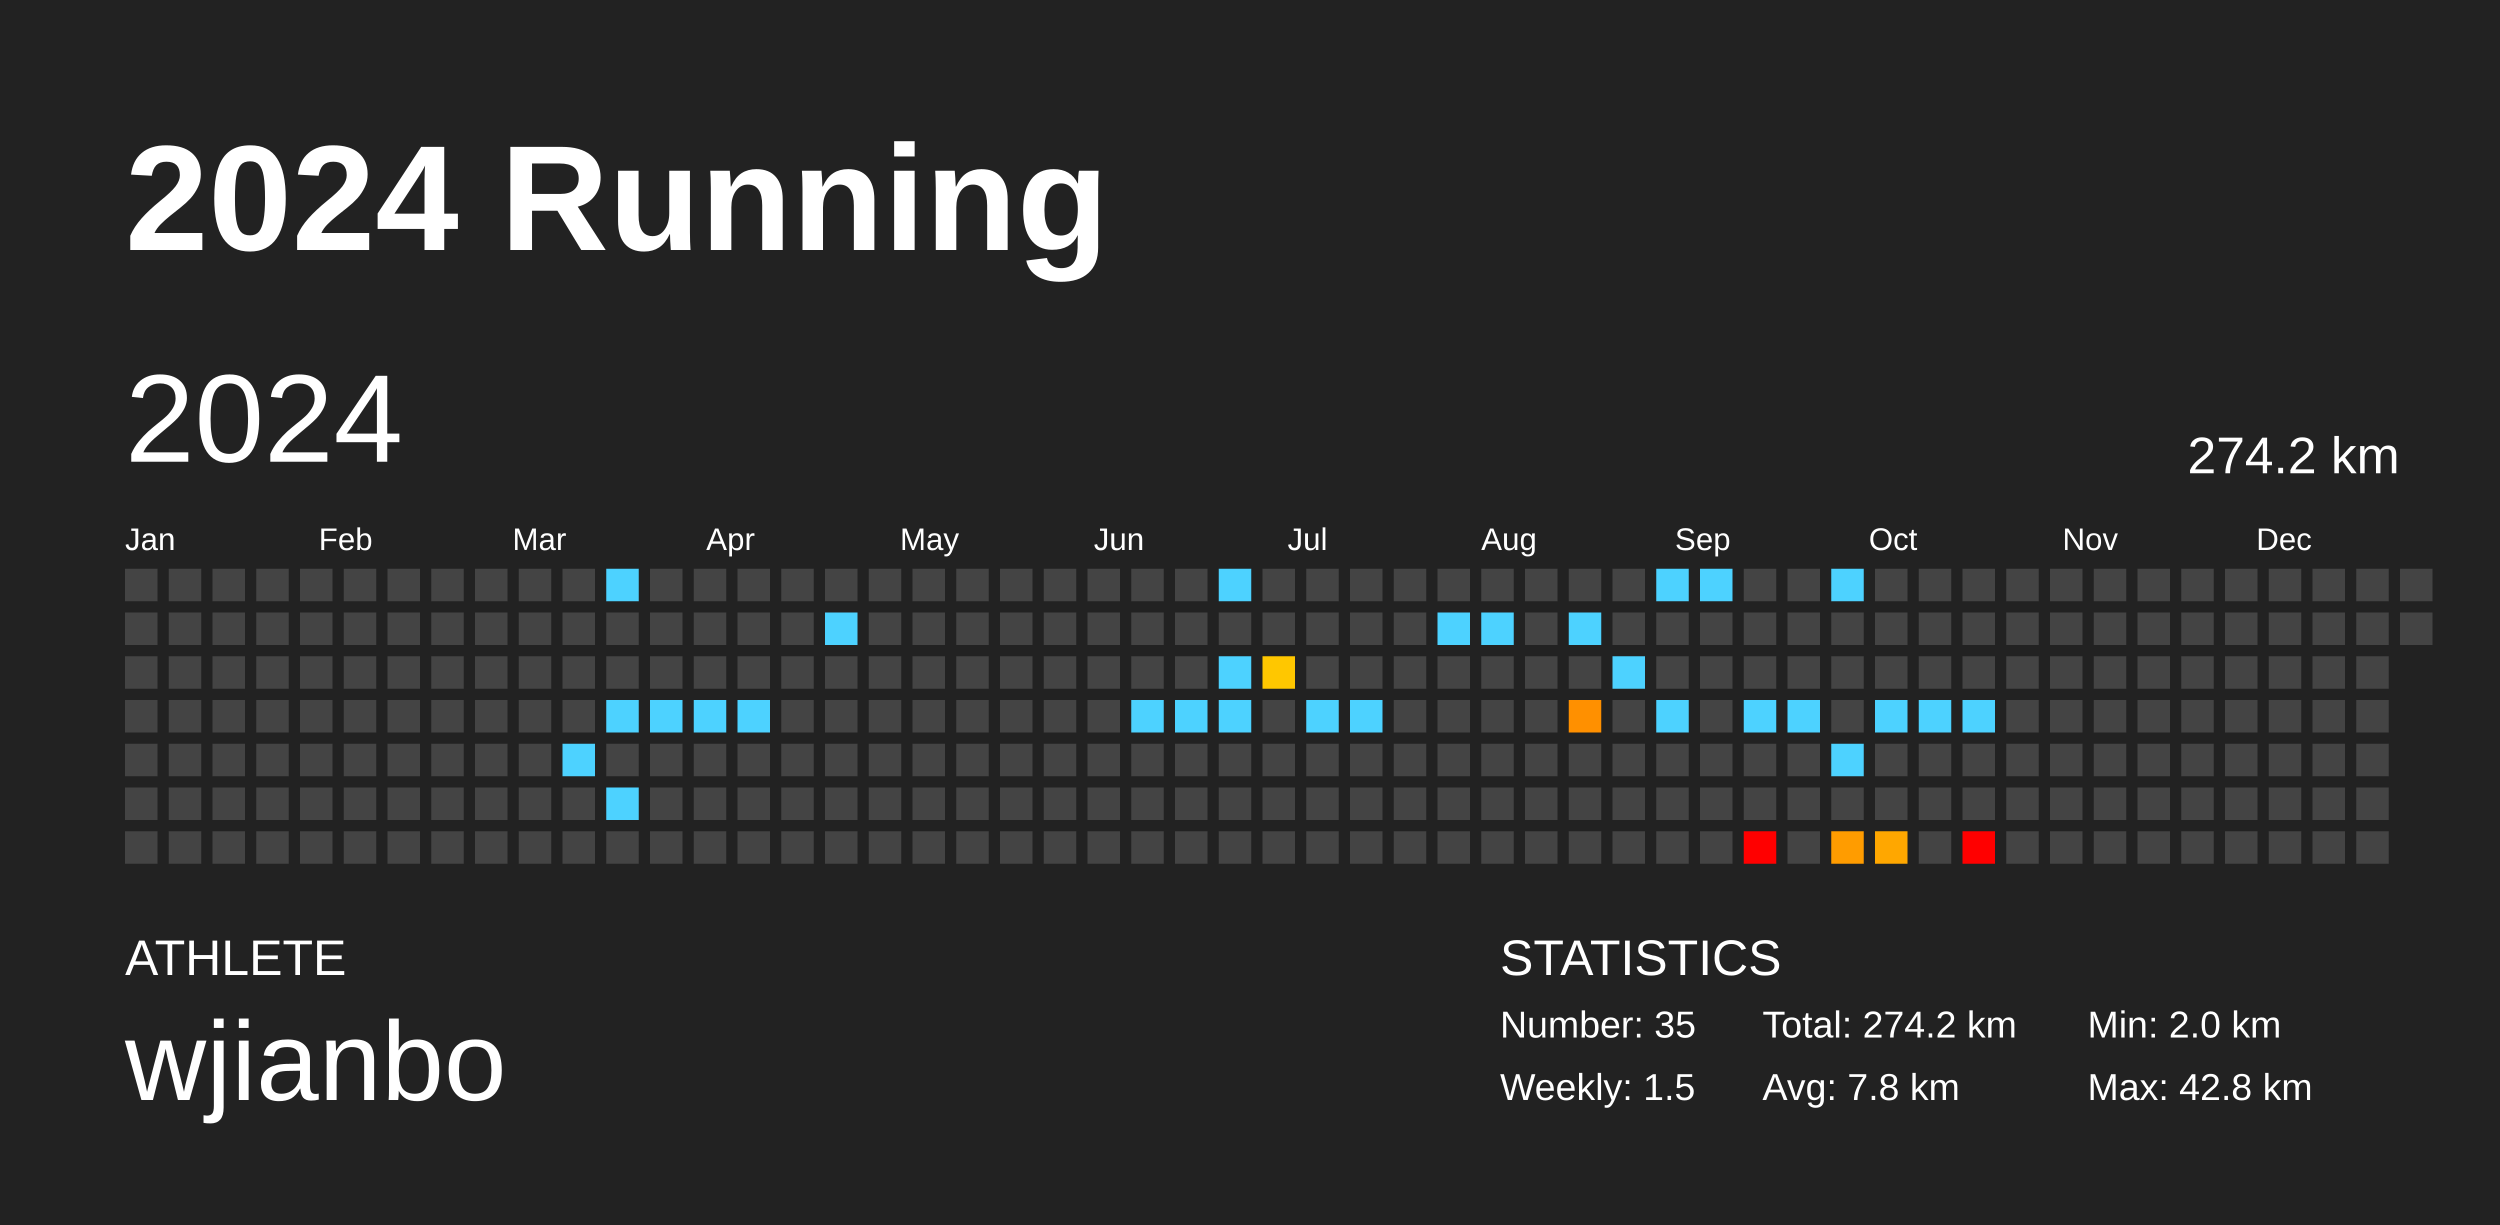
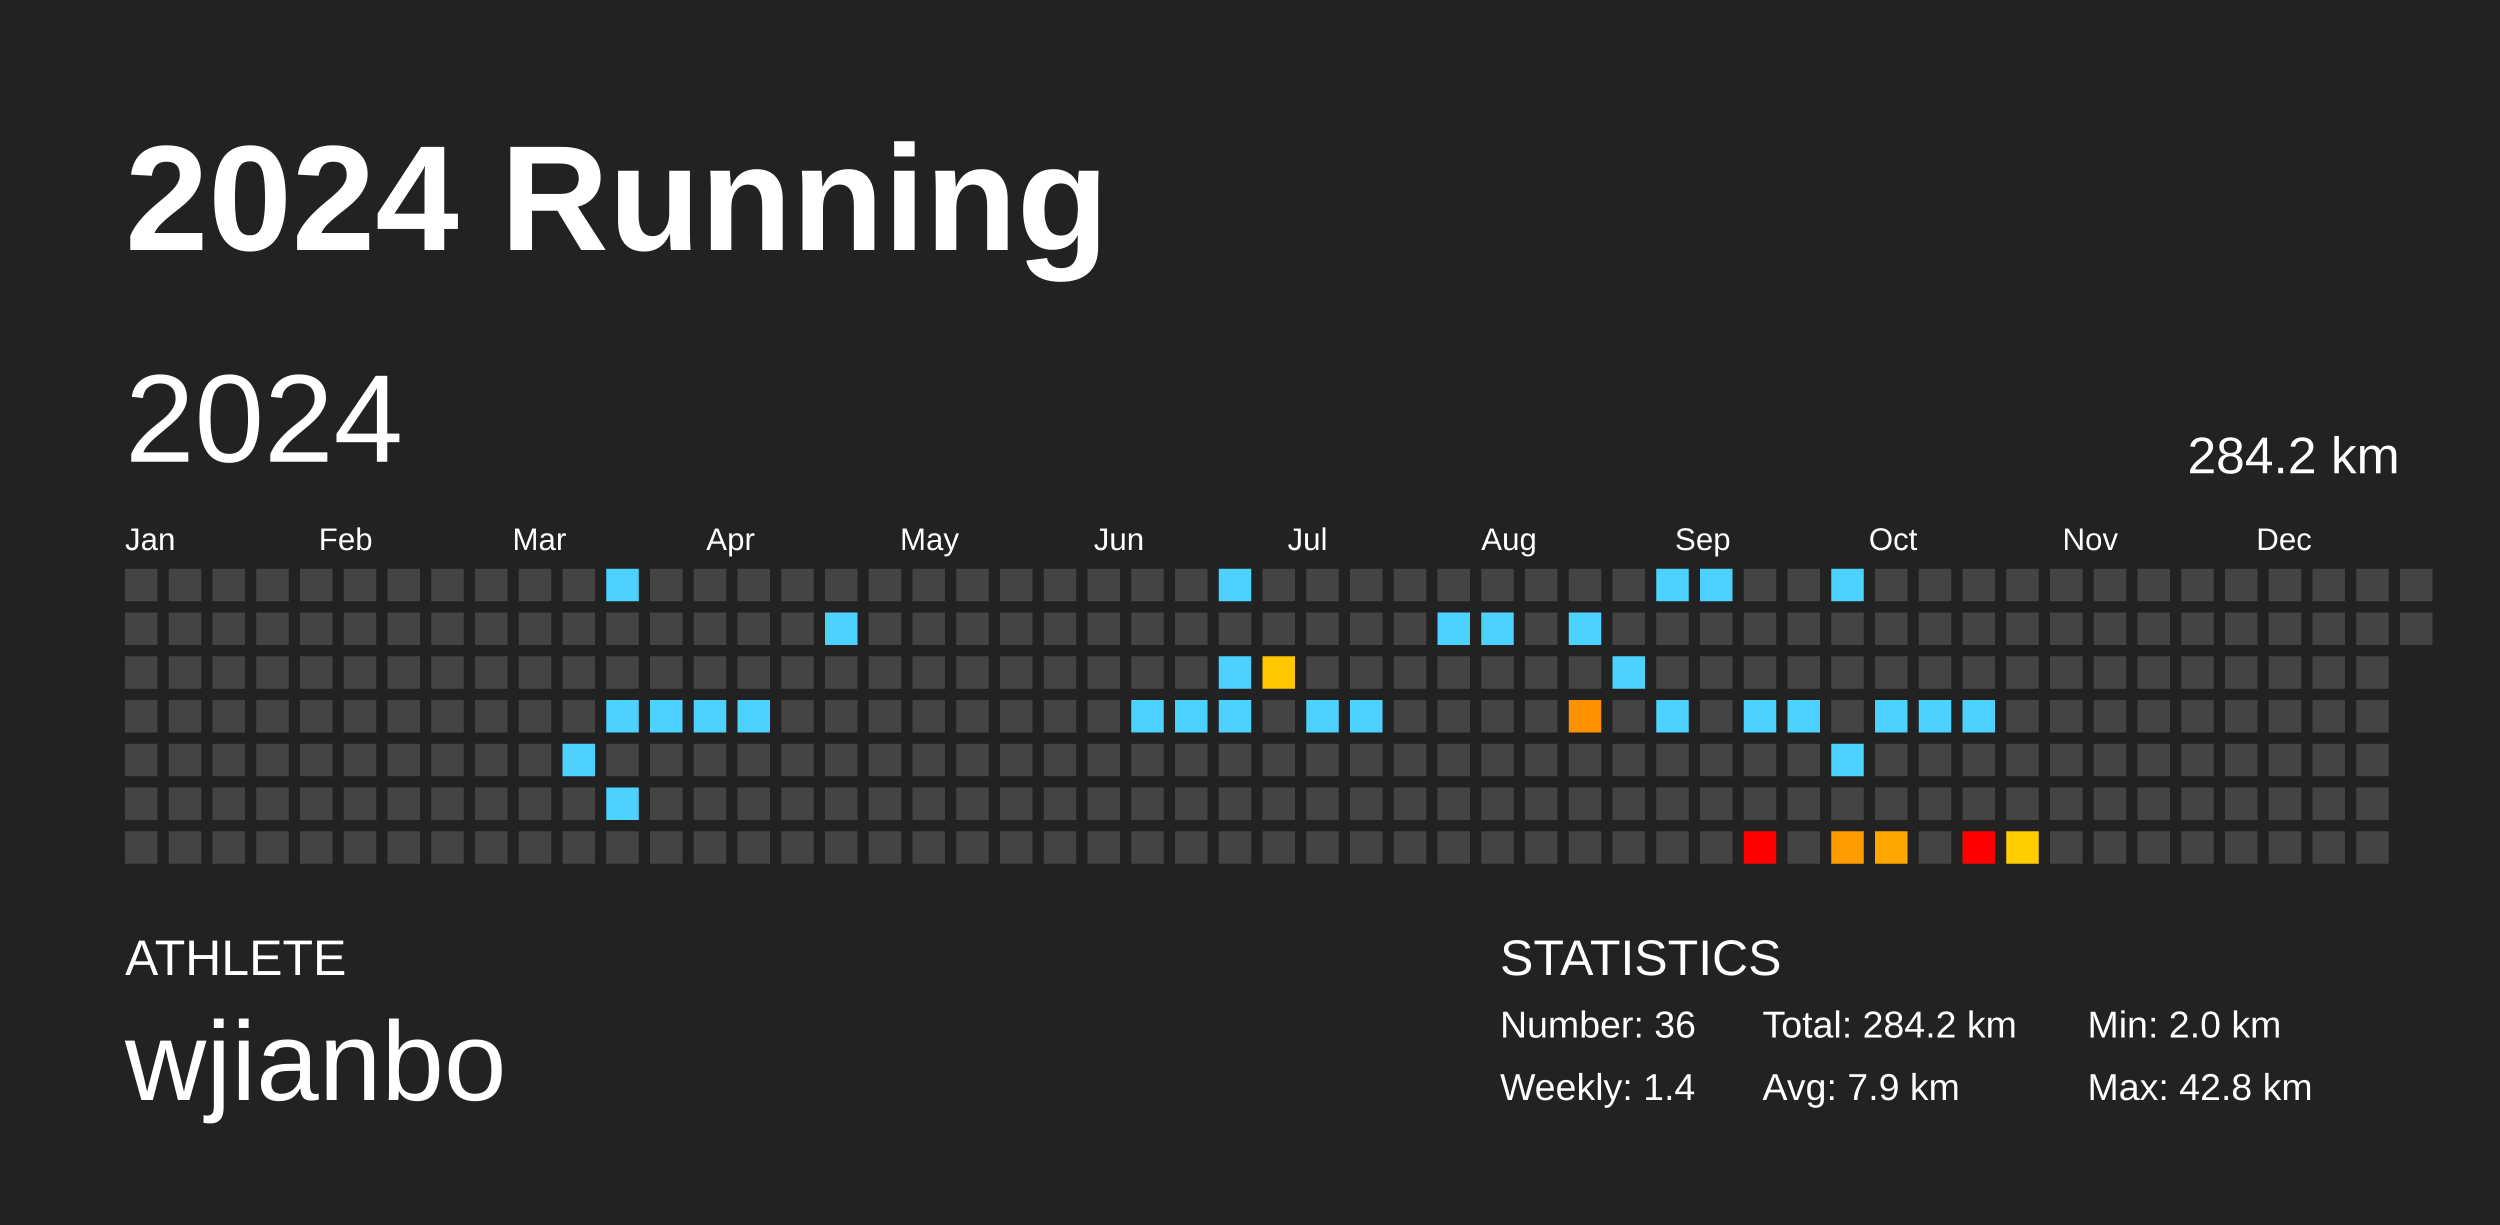
<svg xmlns="http://www.w3.org/2000/svg" baseProfile="full" height="98mm" version="1.1" viewBox="0,0,200,98" width="200mm">
  <defs />
  <rect fill="#222222" height="98" width="200" x="0" y="0" />
  <text fill="#FFFFFF" style="font-size:12px; font-family:Arial; font-weight:bold;" x="10" y="20">2024 Running</text>
  <text fill="#FFFFFF" style="font-size:4px; font-family:Arial" x="10" y="78">ATHLETE</text>
  <text fill="#FFFFFF" style="font-size:9px; font-family:Arial" x="10" y="88">wjianbo</text>
  <text fill="#FFFFFF" style="font-size:4px; font-family:Arial" x="120" y="78">STATISTICS</text>
-   <text fill="#FFFFFF" style="font-size:3px; font-family:Arial" x="120" y="83">Number: 35</text>
-   <text fill="#FFFFFF" style="font-size:3px; font-family:Arial" x="120" y="88">Weekly: 1.5</text>
-   <text fill="#FFFFFF" style="font-size:3px; font-family:Arial" x="141" y="83">Total: 274.2 km</text>
-   <text fill="#FFFFFF" style="font-size:3px; font-family:Arial" x="141" y="88">Avg: 7.8 km</text>
+   <text fill="#FFFFFF" style="font-size:3px; font-family:Arial" x="120" y="83">Number: 36</text>
+   <text fill="#FFFFFF" style="font-size:3px; font-family:Arial" x="120" y="88">Weekly: 1.4</text>
+   <text fill="#FFFFFF" style="font-size:3px; font-family:Arial" x="141" y="83">Total: 284.2 km</text>
+   <text fill="#FFFFFF" style="font-size:3px; font-family:Arial" x="141" y="88">Avg: 7.9 km</text>
  <text fill="#FFFFFF" style="font-size:3px; font-family:Arial" x="167" y="83">Min: 2.0 km</text>
  <text fill="#FFFFFF" style="font-size:3px; font-family:Arial" x="167" y="88">Max: 42.8 km</text>
  <text dominant-baseline="hanging" fill="#FFFFFF" style="font-size:10.0px; font-family:Arial;" x="10" y="30">2024</text>
-   <text dominant-baseline="hanging" fill="#FFFFFF" style="font-size:4.125px; font-family:Arial;" x="175" y="35">274.2 km</text>
+   <text dominant-baseline="hanging" fill="#FFFFFF" style="font-size:4.125px; font-family:Arial;" x="175" y="35">284.2 km</text>
  <text fill="#FFFFFF" style="font-size:2.5px; font-family:Arial" x="10.0" y="44">Jan</text>
  <text fill="#FFFFFF" style="font-size:2.5px; font-family:Arial" x="25.5" y="44">Feb</text>
  <text fill="#FFFFFF" style="font-size:2.5px; font-family:Arial" x="41.0" y="44">Mar</text>
  <text fill="#FFFFFF" style="font-size:2.5px; font-family:Arial" x="56.5" y="44">Apr</text>
  <text fill="#FFFFFF" style="font-size:2.5px; font-family:Arial" x="72.0" y="44">May</text>
  <text fill="#FFFFFF" style="font-size:2.5px; font-family:Arial" x="87.5" y="44">Jun</text>
  <text fill="#FFFFFF" style="font-size:2.5px; font-family:Arial" x="103.0" y="44">Jul</text>
  <text fill="#FFFFFF" style="font-size:2.5px; font-family:Arial" x="118.5" y="44">Aug</text>
  <text fill="#FFFFFF" style="font-size:2.5px; font-family:Arial" x="134.0" y="44">Sep</text>
  <text fill="#FFFFFF" style="font-size:2.5px; font-family:Arial" x="149.5" y="44">Oct</text>
  <text fill="#FFFFFF" style="font-size:2.5px; font-family:Arial" x="165.0" y="44">Nov</text>
  <text fill="#FFFFFF" style="font-size:2.5px; font-family:Arial" x="180.5" y="44">Dec</text>
  <rect fill="#444444" height="2.6" width="2.6" x="10.0" y="45.5" />
  <rect fill="#444444" height="2.6" width="2.6" x="10.0" y="49.0" />
  <rect fill="#444444" height="2.6" width="2.6" x="10.0" y="52.5" />
  <rect fill="#444444" height="2.6" width="2.6" x="10.0" y="56.0" />
  <rect fill="#444444" height="2.6" width="2.6" x="10.0" y="59.5" />
  <rect fill="#444444" height="2.6" width="2.6" x="10.0" y="63.0" />
  <rect fill="#444444" height="2.6" width="2.6" x="10.0" y="66.5" />
  <rect fill="#444444" height="2.6" width="2.6" x="13.5" y="45.5" />
  <rect fill="#444444" height="2.6" width="2.6" x="13.5" y="49.0" />
  <rect fill="#444444" height="2.6" width="2.6" x="13.5" y="52.5" />
  <rect fill="#444444" height="2.6" width="2.6" x="13.5" y="56.0" />
  <rect fill="#444444" height="2.6" width="2.6" x="13.5" y="59.5" />
  <rect fill="#444444" height="2.6" width="2.6" x="13.5" y="63.0" />
  <rect fill="#444444" height="2.6" width="2.6" x="13.5" y="66.5" />
  <rect fill="#444444" height="2.6" width="2.6" x="17.0" y="45.5" />
  <rect fill="#444444" height="2.6" width="2.6" x="17.0" y="49.0" />
  <rect fill="#444444" height="2.6" width="2.6" x="17.0" y="52.5" />
  <rect fill="#444444" height="2.6" width="2.6" x="17.0" y="56.0" />
  <rect fill="#444444" height="2.6" width="2.6" x="17.0" y="59.5" />
  <rect fill="#444444" height="2.6" width="2.6" x="17.0" y="63.0" />
  <rect fill="#444444" height="2.6" width="2.6" x="17.0" y="66.5" />
  <rect fill="#444444" height="2.6" width="2.6" x="20.5" y="45.5" />
  <rect fill="#444444" height="2.6" width="2.6" x="20.5" y="49.0" />
  <rect fill="#444444" height="2.6" width="2.6" x="20.5" y="52.5" />
  <rect fill="#444444" height="2.6" width="2.6" x="20.5" y="56.0" />
  <rect fill="#444444" height="2.6" width="2.6" x="20.5" y="59.5" />
  <rect fill="#444444" height="2.6" width="2.6" x="20.5" y="63.0" />
  <rect fill="#444444" height="2.6" width="2.6" x="20.5" y="66.5" />
  <rect fill="#444444" height="2.6" width="2.6" x="24.0" y="45.5" />
  <rect fill="#444444" height="2.6" width="2.6" x="24.0" y="49.0" />
  <rect fill="#444444" height="2.6" width="2.6" x="24.0" y="52.5" />
  <rect fill="#444444" height="2.6" width="2.6" x="24.0" y="56.0" />
  <rect fill="#444444" height="2.6" width="2.6" x="24.0" y="59.5" />
  <rect fill="#444444" height="2.6" width="2.6" x="24.0" y="63.0" />
  <rect fill="#444444" height="2.6" width="2.6" x="24.0" y="66.5" />
  <rect fill="#444444" height="2.6" width="2.6" x="27.5" y="45.5" />
  <rect fill="#444444" height="2.6" width="2.6" x="27.5" y="49.0" />
  <rect fill="#444444" height="2.6" width="2.6" x="27.5" y="52.5" />
  <rect fill="#444444" height="2.6" width="2.6" x="27.5" y="56.0" />
  <rect fill="#444444" height="2.6" width="2.6" x="27.5" y="59.5" />
  <rect fill="#444444" height="2.6" width="2.6" x="27.5" y="63.0" />
  <rect fill="#444444" height="2.6" width="2.6" x="27.5" y="66.5" />
  <rect fill="#444444" height="2.6" width="2.6" x="31.0" y="45.5" />
  <rect fill="#444444" height="2.6" width="2.6" x="31.0" y="49.0" />
  <rect fill="#444444" height="2.6" width="2.6" x="31.0" y="52.5" />
  <rect fill="#444444" height="2.6" width="2.6" x="31.0" y="56.0" />
  <rect fill="#444444" height="2.6" width="2.6" x="31.0" y="59.5" />
  <rect fill="#444444" height="2.6" width="2.6" x="31.0" y="63.0" />
  <rect fill="#444444" height="2.6" width="2.6" x="31.0" y="66.5" />
  <rect fill="#444444" height="2.6" width="2.6" x="34.5" y="45.5" />
  <rect fill="#444444" height="2.6" width="2.6" x="34.5" y="49.0" />
  <rect fill="#444444" height="2.6" width="2.6" x="34.5" y="52.5" />
  <rect fill="#444444" height="2.6" width="2.6" x="34.5" y="56.0" />
  <rect fill="#444444" height="2.6" width="2.6" x="34.5" y="59.5" />
  <rect fill="#444444" height="2.6" width="2.6" x="34.5" y="63.0" />
  <rect fill="#444444" height="2.6" width="2.6" x="34.5" y="66.5" />
  <rect fill="#444444" height="2.6" width="2.6" x="38.0" y="45.5" />
  <rect fill="#444444" height="2.6" width="2.6" x="38.0" y="49.0" />
  <rect fill="#444444" height="2.6" width="2.6" x="38.0" y="52.5" />
  <rect fill="#444444" height="2.6" width="2.6" x="38.0" y="56.0" />
  <rect fill="#444444" height="2.6" width="2.6" x="38.0" y="59.5" />
  <rect fill="#444444" height="2.6" width="2.6" x="38.0" y="63.0" />
  <rect fill="#444444" height="2.6" width="2.6" x="38.0" y="66.5" />
  <rect fill="#444444" height="2.6" width="2.6" x="41.5" y="45.5" />
  <rect fill="#444444" height="2.6" width="2.6" x="41.5" y="49.0" />
  <rect fill="#444444" height="2.6" width="2.6" x="41.5" y="52.5" />
  <rect fill="#444444" height="2.6" width="2.6" x="41.5" y="56.0" />
  <rect fill="#444444" height="2.6" width="2.6" x="41.5" y="59.5" />
  <rect fill="#444444" height="2.6" width="2.6" x="41.5" y="63.0" />
  <rect fill="#444444" height="2.6" width="2.6" x="41.5" y="66.5" />
  <rect fill="#444444" height="2.6" width="2.6" x="45.0" y="45.5" />
  <rect fill="#444444" height="2.6" width="2.6" x="45.0" y="49.0" />
  <rect fill="#444444" height="2.6" width="2.6" x="45.0" y="52.5" />
  <rect fill="#444444" height="2.6" width="2.6" x="45.0" y="56.0" />
  <rect fill="#4dd2ff" height="2.6" width="2.6" x="45.0" y="59.5" />
  <rect fill="#444444" height="2.6" width="2.6" x="45.0" y="63.0" />
  <rect fill="#444444" height="2.6" width="2.6" x="45.0" y="66.5" />
  <rect fill="#4dd2ff" height="2.6" width="2.6" x="48.5" y="45.5" />
  <rect fill="#444444" height="2.6" width="2.6" x="48.5" y="49.0" />
  <rect fill="#444444" height="2.6" width="2.6" x="48.5" y="52.5" />
  <rect fill="#4dd2ff" height="2.6" width="2.6" x="48.5" y="56.0" />
  <rect fill="#444444" height="2.6" width="2.6" x="48.5" y="59.5" />
  <rect fill="#4dd2ff" height="2.6" width="2.6" x="48.5" y="63.0" />
  <rect fill="#444444" height="2.6" width="2.6" x="48.5" y="66.5" />
  <rect fill="#444444" height="2.6" width="2.6" x="52.0" y="45.5" />
  <rect fill="#444444" height="2.6" width="2.6" x="52.0" y="49.0" />
  <rect fill="#444444" height="2.6" width="2.6" x="52.0" y="52.5" />
  <rect fill="#4dd2ff" height="2.6" width="2.6" x="52.0" y="56.0" />
  <rect fill="#444444" height="2.6" width="2.6" x="52.0" y="59.5" />
  <rect fill="#444444" height="2.6" width="2.6" x="52.0" y="63.0" />
  <rect fill="#444444" height="2.6" width="2.6" x="52.0" y="66.5" />
  <rect fill="#444444" height="2.6" width="2.6" x="55.5" y="45.5" />
  <rect fill="#444444" height="2.6" width="2.6" x="55.5" y="49.0" />
  <rect fill="#444444" height="2.6" width="2.6" x="55.5" y="52.5" />
  <rect fill="#4dd2ff" height="2.6" width="2.6" x="55.5" y="56.0" />
  <rect fill="#444444" height="2.6" width="2.6" x="55.5" y="59.5" />
  <rect fill="#444444" height="2.6" width="2.6" x="55.5" y="63.0" />
  <rect fill="#444444" height="2.6" width="2.6" x="55.5" y="66.5" />
  <rect fill="#444444" height="2.6" width="2.6" x="59.0" y="45.5" />
  <rect fill="#444444" height="2.6" width="2.6" x="59.0" y="49.0" />
  <rect fill="#444444" height="2.6" width="2.6" x="59.0" y="52.5" />
  <rect fill="#4dd2ff" height="2.6" width="2.6" x="59.0" y="56.0" />
  <rect fill="#444444" height="2.6" width="2.6" x="59.0" y="59.5" />
  <rect fill="#444444" height="2.6" width="2.6" x="59.0" y="63.0" />
  <rect fill="#444444" height="2.6" width="2.6" x="59.0" y="66.5" />
  <rect fill="#444444" height="2.6" width="2.6" x="62.5" y="45.5" />
  <rect fill="#444444" height="2.6" width="2.6" x="62.5" y="49.0" />
  <rect fill="#444444" height="2.6" width="2.6" x="62.5" y="52.5" />
  <rect fill="#444444" height="2.6" width="2.6" x="62.5" y="56.0" />
  <rect fill="#444444" height="2.6" width="2.6" x="62.5" y="59.5" />
  <rect fill="#444444" height="2.6" width="2.6" x="62.5" y="63.0" />
  <rect fill="#444444" height="2.6" width="2.6" x="62.5" y="66.5" />
  <rect fill="#444444" height="2.6" width="2.6" x="66.0" y="45.5" />
  <rect fill="#4dd2ff" height="2.6" width="2.6" x="66.0" y="49.0" />
  <rect fill="#444444" height="2.6" width="2.6" x="66.0" y="52.5" />
  <rect fill="#444444" height="2.6" width="2.6" x="66.0" y="56.0" />
  <rect fill="#444444" height="2.6" width="2.6" x="66.0" y="59.5" />
  <rect fill="#444444" height="2.6" width="2.6" x="66.0" y="63.0" />
  <rect fill="#444444" height="2.6" width="2.6" x="66.0" y="66.5" />
  <rect fill="#444444" height="2.6" width="2.6" x="69.5" y="45.5" />
  <rect fill="#444444" height="2.6" width="2.6" x="69.5" y="49.0" />
  <rect fill="#444444" height="2.6" width="2.6" x="69.5" y="52.5" />
  <rect fill="#444444" height="2.6" width="2.6" x="69.5" y="56.0" />
  <rect fill="#444444" height="2.6" width="2.6" x="69.5" y="59.5" />
  <rect fill="#444444" height="2.6" width="2.6" x="69.5" y="63.0" />
  <rect fill="#444444" height="2.6" width="2.6" x="69.5" y="66.5" />
  <rect fill="#444444" height="2.6" width="2.6" x="73.0" y="45.5" />
  <rect fill="#444444" height="2.6" width="2.6" x="73.0" y="49.0" />
  <rect fill="#444444" height="2.6" width="2.6" x="73.0" y="52.5" />
  <rect fill="#444444" height="2.6" width="2.6" x="73.0" y="56.0" />
  <rect fill="#444444" height="2.6" width="2.6" x="73.0" y="59.5" />
  <rect fill="#444444" height="2.6" width="2.6" x="73.0" y="63.0" />
  <rect fill="#444444" height="2.6" width="2.6" x="73.0" y="66.5" />
  <rect fill="#444444" height="2.6" width="2.6" x="76.5" y="45.5" />
  <rect fill="#444444" height="2.6" width="2.6" x="76.5" y="49.0" />
  <rect fill="#444444" height="2.6" width="2.6" x="76.5" y="52.5" />
  <rect fill="#444444" height="2.6" width="2.6" x="76.5" y="56.0" />
  <rect fill="#444444" height="2.6" width="2.6" x="76.5" y="59.5" />
  <rect fill="#444444" height="2.6" width="2.6" x="76.5" y="63.0" />
  <rect fill="#444444" height="2.6" width="2.6" x="76.5" y="66.5" />
  <rect fill="#444444" height="2.6" width="2.6" x="80.0" y="45.5" />
  <rect fill="#444444" height="2.6" width="2.6" x="80.0" y="49.0" />
  <rect fill="#444444" height="2.6" width="2.6" x="80.0" y="52.5" />
  <rect fill="#444444" height="2.6" width="2.6" x="80.0" y="56.0" />
  <rect fill="#444444" height="2.6" width="2.6" x="80.0" y="59.5" />
  <rect fill="#444444" height="2.6" width="2.6" x="80.0" y="63.0" />
  <rect fill="#444444" height="2.6" width="2.6" x="80.0" y="66.5" />
  <rect fill="#444444" height="2.6" width="2.6" x="83.5" y="45.5" />
  <rect fill="#444444" height="2.6" width="2.6" x="83.5" y="49.0" />
  <rect fill="#444444" height="2.6" width="2.6" x="83.5" y="52.5" />
  <rect fill="#444444" height="2.6" width="2.6" x="83.5" y="56.0" />
  <rect fill="#444444" height="2.6" width="2.6" x="83.5" y="59.5" />
  <rect fill="#444444" height="2.6" width="2.6" x="83.5" y="63.0" />
  <rect fill="#444444" height="2.6" width="2.6" x="83.5" y="66.5" />
  <rect fill="#444444" height="2.6" width="2.6" x="87.0" y="45.5" />
  <rect fill="#444444" height="2.6" width="2.6" x="87.0" y="49.0" />
  <rect fill="#444444" height="2.6" width="2.6" x="87.0" y="52.5" />
  <rect fill="#444444" height="2.6" width="2.6" x="87.0" y="56.0" />
  <rect fill="#444444" height="2.6" width="2.6" x="87.0" y="59.5" />
  <rect fill="#444444" height="2.6" width="2.6" x="87.0" y="63.0" />
  <rect fill="#444444" height="2.6" width="2.6" x="87.0" y="66.5" />
  <rect fill="#444444" height="2.6" width="2.6" x="90.5" y="45.5" />
  <rect fill="#444444" height="2.6" width="2.6" x="90.5" y="49.0" />
  <rect fill="#444444" height="2.6" width="2.6" x="90.5" y="52.5" />
  <rect fill="#4dd2ff" height="2.6" width="2.6" x="90.5" y="56.0" />
  <rect fill="#444444" height="2.6" width="2.6" x="90.5" y="59.5" />
  <rect fill="#444444" height="2.6" width="2.6" x="90.5" y="63.0" />
  <rect fill="#444444" height="2.6" width="2.6" x="90.5" y="66.5" />
  <rect fill="#444444" height="2.6" width="2.6" x="94.0" y="45.5" />
  <rect fill="#444444" height="2.6" width="2.6" x="94.0" y="49.0" />
  <rect fill="#444444" height="2.6" width="2.6" x="94.0" y="52.5" />
  <rect fill="#4dd2ff" height="2.6" width="2.6" x="94.0" y="56.0" />
  <rect fill="#444444" height="2.6" width="2.6" x="94.0" y="59.5" />
  <rect fill="#444444" height="2.6" width="2.6" x="94.0" y="63.0" />
  <rect fill="#444444" height="2.6" width="2.6" x="94.0" y="66.5" />
  <rect fill="#4dd2ff" height="2.6" width="2.6" x="97.5" y="45.5" />
  <rect fill="#444444" height="2.6" width="2.6" x="97.5" y="49.0" />
  <rect fill="#4dd2ff" height="2.6" width="2.6" x="97.5" y="52.5" />
  <rect fill="#4dd2ff" height="2.6" width="2.6" x="97.5" y="56.0" />
  <rect fill="#444444" height="2.6" width="2.6" x="97.5" y="59.5" />
  <rect fill="#444444" height="2.6" width="2.6" x="97.5" y="63.0" />
  <rect fill="#444444" height="2.6" width="2.6" x="97.5" y="66.5" />
  <rect fill="#444444" height="2.6" width="2.6" x="101.0" y="45.5" />
  <rect fill="#444444" height="2.6" width="2.6" x="101.0" y="49.0" />
  <rect fill="#ffc700" height="2.6" width="2.6" x="101.0" y="52.5" />
  <rect fill="#444444" height="2.6" width="2.6" x="101.0" y="56.0" />
  <rect fill="#444444" height="2.6" width="2.6" x="101.0" y="59.5" />
  <rect fill="#444444" height="2.6" width="2.6" x="101.0" y="63.0" />
  <rect fill="#444444" height="2.6" width="2.6" x="101.0" y="66.5" />
  <rect fill="#444444" height="2.6" width="2.6" x="104.5" y="45.5" />
  <rect fill="#444444" height="2.6" width="2.6" x="104.5" y="49.0" />
  <rect fill="#444444" height="2.6" width="2.6" x="104.5" y="52.5" />
  <rect fill="#4dd2ff" height="2.6" width="2.6" x="104.5" y="56.0" />
  <rect fill="#444444" height="2.6" width="2.6" x="104.5" y="59.5" />
  <rect fill="#444444" height="2.6" width="2.6" x="104.5" y="63.0" />
  <rect fill="#444444" height="2.6" width="2.6" x="104.5" y="66.5" />
  <rect fill="#444444" height="2.6" width="2.6" x="108.0" y="45.5" />
  <rect fill="#444444" height="2.6" width="2.6" x="108.0" y="49.0" />
  <rect fill="#444444" height="2.6" width="2.6" x="108.0" y="52.5" />
  <rect fill="#4dd2ff" height="2.6" width="2.6" x="108.0" y="56.0" />
  <rect fill="#444444" height="2.6" width="2.6" x="108.0" y="59.5" />
  <rect fill="#444444" height="2.6" width="2.6" x="108.0" y="63.0" />
  <rect fill="#444444" height="2.6" width="2.6" x="108.0" y="66.5" />
  <rect fill="#444444" height="2.6" width="2.6" x="111.5" y="45.5" />
  <rect fill="#444444" height="2.6" width="2.6" x="111.5" y="49.0" />
  <rect fill="#444444" height="2.6" width="2.6" x="111.5" y="52.5" />
  <rect fill="#444444" height="2.6" width="2.6" x="111.5" y="56.0" />
  <rect fill="#444444" height="2.6" width="2.6" x="111.5" y="59.5" />
  <rect fill="#444444" height="2.6" width="2.6" x="111.5" y="63.0" />
  <rect fill="#444444" height="2.6" width="2.6" x="111.5" y="66.5" />
  <rect fill="#444444" height="2.6" width="2.6" x="115.0" y="45.5" />
  <rect fill="#4dd2ff" height="2.6" width="2.6" x="115.0" y="49.0" />
  <rect fill="#444444" height="2.6" width="2.6" x="115.0" y="52.5" />
  <rect fill="#444444" height="2.6" width="2.6" x="115.0" y="56.0" />
  <rect fill="#444444" height="2.6" width="2.6" x="115.0" y="59.5" />
  <rect fill="#444444" height="2.6" width="2.6" x="115.0" y="63.0" />
  <rect fill="#444444" height="2.6" width="2.6" x="115.0" y="66.5" />
  <rect fill="#444444" height="2.6" width="2.6" x="118.5" y="45.5" />
  <rect fill="#4dd2ff" height="2.6" width="2.6" x="118.5" y="49.0" />
  <rect fill="#444444" height="2.6" width="2.6" x="118.5" y="52.5" />
  <rect fill="#444444" height="2.6" width="2.6" x="118.5" y="56.0" />
  <rect fill="#444444" height="2.6" width="2.6" x="118.5" y="59.5" />
  <rect fill="#444444" height="2.6" width="2.6" x="118.5" y="63.0" />
  <rect fill="#444444" height="2.6" width="2.6" x="118.5" y="66.5" />
  <rect fill="#444444" height="2.6" width="2.6" x="122.0" y="45.5" />
  <rect fill="#444444" height="2.6" width="2.6" x="122.0" y="49.0" />
  <rect fill="#444444" height="2.6" width="2.6" x="122.0" y="52.5" />
  <rect fill="#444444" height="2.6" width="2.6" x="122.0" y="56.0" />
  <rect fill="#444444" height="2.6" width="2.6" x="122.0" y="59.5" />
  <rect fill="#444444" height="2.6" width="2.6" x="122.0" y="63.0" />
  <rect fill="#444444" height="2.6" width="2.6" x="122.0" y="66.5" />
  <rect fill="#444444" height="2.6" width="2.6" x="125.5" y="45.5" />
  <rect fill="#4dd2ff" height="2.6" width="2.6" x="125.5" y="49.0" />
  <rect fill="#444444" height="2.6" width="2.6" x="125.5" y="52.5" />
  <rect fill="#ff9000" height="2.6" width="2.6" x="125.5" y="56.0" />
  <rect fill="#444444" height="2.6" width="2.6" x="125.5" y="59.5" />
  <rect fill="#444444" height="2.6" width="2.6" x="125.5" y="63.0" />
  <rect fill="#444444" height="2.6" width="2.6" x="125.5" y="66.5" />
  <rect fill="#444444" height="2.6" width="2.6" x="129.0" y="45.5" />
  <rect fill="#444444" height="2.6" width="2.6" x="129.0" y="49.0" />
  <rect fill="#4dd2ff" height="2.6" width="2.6" x="129.0" y="52.5" />
  <rect fill="#444444" height="2.6" width="2.6" x="129.0" y="56.0" />
  <rect fill="#444444" height="2.6" width="2.6" x="129.0" y="59.5" />
  <rect fill="#444444" height="2.6" width="2.6" x="129.0" y="63.0" />
  <rect fill="#444444" height="2.6" width="2.6" x="129.0" y="66.5" />
  <rect fill="#4dd2ff" height="2.6" width="2.6" x="132.5" y="45.5" />
  <rect fill="#444444" height="2.6" width="2.6" x="132.5" y="49.0" />
  <rect fill="#444444" height="2.6" width="2.6" x="132.5" y="52.5" />
  <rect fill="#4dd2ff" height="2.6" width="2.6" x="132.5" y="56.0" />
  <rect fill="#444444" height="2.6" width="2.6" x="132.5" y="59.5" />
  <rect fill="#444444" height="2.6" width="2.6" x="132.5" y="63.0" />
  <rect fill="#444444" height="2.6" width="2.6" x="132.5" y="66.5" />
  <rect fill="#4dd2ff" height="2.6" width="2.6" x="136.0" y="45.5" />
  <rect fill="#444444" height="2.6" width="2.6" x="136.0" y="49.0" />
  <rect fill="#444444" height="2.6" width="2.6" x="136.0" y="52.5" />
  <rect fill="#444444" height="2.6" width="2.6" x="136.0" y="56.0" />
  <rect fill="#444444" height="2.6" width="2.6" x="136.0" y="59.5" />
  <rect fill="#444444" height="2.6" width="2.6" x="136.0" y="63.0" />
  <rect fill="#444444" height="2.6" width="2.6" x="136.0" y="66.5" />
  <rect fill="#444444" height="2.6" width="2.6" x="139.5" y="45.5" />
  <rect fill="#444444" height="2.6" width="2.6" x="139.5" y="49.0" />
  <rect fill="#444444" height="2.6" width="2.6" x="139.5" y="52.5" />
  <rect fill="#4dd2ff" height="2.6" width="2.6" x="139.5" y="56.0" />
  <rect fill="#444444" height="2.6" width="2.6" x="139.5" y="59.5" />
  <rect fill="#444444" height="2.6" width="2.6" x="139.5" y="63.0" />
  <rect fill="red" height="2.6" width="2.6" x="139.5" y="66.5" />
  <rect fill="#444444" height="2.6" width="2.6" x="143.0" y="45.5" />
  <rect fill="#444444" height="2.6" width="2.6" x="143.0" y="49.0" />
  <rect fill="#444444" height="2.6" width="2.6" x="143.0" y="52.5" />
  <rect fill="#4dd2ff" height="2.6" width="2.6" x="143.0" y="56.0" />
  <rect fill="#444444" height="2.6" width="2.6" x="143.0" y="59.5" />
  <rect fill="#444444" height="2.6" width="2.6" x="143.0" y="63.0" />
  <rect fill="#444444" height="2.6" width="2.6" x="143.0" y="66.5" />
  <rect fill="#4dd2ff" height="2.6" width="2.6" x="146.5" y="45.5" />
  <rect fill="#444444" height="2.6" width="2.6" x="146.5" y="49.0" />
  <rect fill="#444444" height="2.6" width="2.6" x="146.5" y="52.5" />
  <rect fill="#444444" height="2.6" width="2.6" x="146.5" y="56.0" />
  <rect fill="#4dd2ff" height="2.6" width="2.6" x="146.5" y="59.5" />
  <rect fill="#444444" height="2.6" width="2.6" x="146.5" y="63.0" />
  <rect fill="#ff9c00" height="2.6" width="2.6" x="146.5" y="66.5" />
  <rect fill="#444444" height="2.6" width="2.6" x="150.0" y="45.5" />
  <rect fill="#444444" height="2.6" width="2.6" x="150.0" y="49.0" />
  <rect fill="#444444" height="2.6" width="2.6" x="150.0" y="52.5" />
  <rect fill="#4dd2ff" height="2.6" width="2.6" x="150.0" y="56.0" />
  <rect fill="#444444" height="2.6" width="2.6" x="150.0" y="59.5" />
  <rect fill="#444444" height="2.6" width="2.6" x="150.0" y="63.0" />
  <rect fill="#ffa700" height="2.6" width="2.6" x="150.0" y="66.5" />
  <rect fill="#444444" height="2.6" width="2.6" x="153.5" y="45.5" />
  <rect fill="#444444" height="2.6" width="2.6" x="153.5" y="49.0" />
  <rect fill="#444444" height="2.6" width="2.6" x="153.5" y="52.5" />
  <rect fill="#4dd2ff" height="2.6" width="2.6" x="153.5" y="56.0" />
  <rect fill="#444444" height="2.6" width="2.6" x="153.5" y="59.5" />
  <rect fill="#444444" height="2.6" width="2.6" x="153.5" y="63.0" />
  <rect fill="#444444" height="2.6" width="2.6" x="153.5" y="66.5" />
  <rect fill="#444444" height="2.6" width="2.6" x="157.0" y="45.5" />
  <rect fill="#444444" height="2.6" width="2.6" x="157.0" y="49.0" />
  <rect fill="#444444" height="2.6" width="2.6" x="157.0" y="52.5" />
  <rect fill="#4dd2ff" height="2.6" width="2.6" x="157.0" y="56.0" />
  <rect fill="#444444" height="2.6" width="2.6" x="157.0" y="59.5" />
  <rect fill="#444444" height="2.6" width="2.6" x="157.0" y="63.0" />
  <rect fill="red" height="2.6" width="2.6" x="157.0" y="66.5" />
  <rect fill="#444444" height="2.6" width="2.6" x="160.5" y="45.5" />
  <rect fill="#444444" height="2.6" width="2.6" x="160.5" y="49.0" />
  <rect fill="#444444" height="2.6" width="2.6" x="160.5" y="52.5" />
  <rect fill="#444444" height="2.6" width="2.6" x="160.5" y="56.0" />
  <rect fill="#444444" height="2.6" width="2.6" x="160.5" y="59.5" />
  <rect fill="#444444" height="2.6" width="2.6" x="160.5" y="63.0" />
-   <rect fill="#444444" height="2.6" width="2.6" x="160.5" y="66.5" />
+   <rect fill="#ffcd00" height="2.6" width="2.6" x="160.5" y="66.5" />
  <rect fill="#444444" height="2.6" width="2.6" x="164.0" y="45.5" />
  <rect fill="#444444" height="2.6" width="2.6" x="164.0" y="49.0" />
  <rect fill="#444444" height="2.6" width="2.6" x="164.0" y="52.5" />
  <rect fill="#444444" height="2.6" width="2.6" x="164.0" y="56.0" />
  <rect fill="#444444" height="2.6" width="2.6" x="164.0" y="59.5" />
  <rect fill="#444444" height="2.6" width="2.6" x="164.0" y="63.0" />
  <rect fill="#444444" height="2.6" width="2.6" x="164.0" y="66.5" />
  <rect fill="#444444" height="2.6" width="2.6" x="167.5" y="45.5" />
  <rect fill="#444444" height="2.6" width="2.6" x="167.5" y="49.0" />
  <rect fill="#444444" height="2.6" width="2.6" x="167.5" y="52.5" />
  <rect fill="#444444" height="2.6" width="2.6" x="167.5" y="56.0" />
  <rect fill="#444444" height="2.6" width="2.6" x="167.5" y="59.5" />
  <rect fill="#444444" height="2.6" width="2.6" x="167.5" y="63.0" />
  <rect fill="#444444" height="2.6" width="2.6" x="167.5" y="66.5" />
  <rect fill="#444444" height="2.6" width="2.6" x="171.0" y="45.5" />
  <rect fill="#444444" height="2.6" width="2.6" x="171.0" y="49.0" />
  <rect fill="#444444" height="2.6" width="2.6" x="171.0" y="52.5" />
  <rect fill="#444444" height="2.6" width="2.6" x="171.0" y="56.0" />
  <rect fill="#444444" height="2.6" width="2.6" x="171.0" y="59.5" />
  <rect fill="#444444" height="2.6" width="2.6" x="171.0" y="63.0" />
  <rect fill="#444444" height="2.6" width="2.6" x="171.0" y="66.5" />
  <rect fill="#444444" height="2.6" width="2.6" x="174.5" y="45.5" />
  <rect fill="#444444" height="2.6" width="2.6" x="174.5" y="49.0" />
  <rect fill="#444444" height="2.6" width="2.6" x="174.5" y="52.5" />
  <rect fill="#444444" height="2.6" width="2.6" x="174.5" y="56.0" />
  <rect fill="#444444" height="2.6" width="2.6" x="174.5" y="59.5" />
  <rect fill="#444444" height="2.6" width="2.6" x="174.5" y="63.0" />
  <rect fill="#444444" height="2.6" width="2.6" x="174.5" y="66.5" />
  <rect fill="#444444" height="2.6" width="2.6" x="178.0" y="45.5" />
  <rect fill="#444444" height="2.6" width="2.6" x="178.0" y="49.0" />
  <rect fill="#444444" height="2.6" width="2.6" x="178.0" y="52.5" />
  <rect fill="#444444" height="2.6" width="2.6" x="178.0" y="56.0" />
  <rect fill="#444444" height="2.6" width="2.6" x="178.0" y="59.5" />
  <rect fill="#444444" height="2.6" width="2.6" x="178.0" y="63.0" />
  <rect fill="#444444" height="2.6" width="2.6" x="178.0" y="66.5" />
  <rect fill="#444444" height="2.6" width="2.6" x="181.5" y="45.5" />
  <rect fill="#444444" height="2.6" width="2.6" x="181.5" y="49.0" />
  <rect fill="#444444" height="2.6" width="2.6" x="181.5" y="52.5" />
  <rect fill="#444444" height="2.6" width="2.6" x="181.5" y="56.0" />
  <rect fill="#444444" height="2.6" width="2.6" x="181.5" y="59.5" />
  <rect fill="#444444" height="2.6" width="2.6" x="181.5" y="63.0" />
  <rect fill="#444444" height="2.6" width="2.6" x="181.5" y="66.5" />
  <rect fill="#444444" height="2.6" width="2.6" x="185.0" y="45.5" />
  <rect fill="#444444" height="2.6" width="2.6" x="185.0" y="49.0" />
  <rect fill="#444444" height="2.6" width="2.6" x="185.0" y="52.5" />
  <rect fill="#444444" height="2.6" width="2.6" x="185.0" y="56.0" />
  <rect fill="#444444" height="2.6" width="2.6" x="185.0" y="59.5" />
  <rect fill="#444444" height="2.6" width="2.6" x="185.0" y="63.0" />
  <rect fill="#444444" height="2.6" width="2.6" x="185.0" y="66.5" />
  <rect fill="#444444" height="2.6" width="2.6" x="188.5" y="45.5" />
  <rect fill="#444444" height="2.6" width="2.6" x="188.5" y="49.0" />
  <rect fill="#444444" height="2.6" width="2.6" x="188.5" y="52.5" />
  <rect fill="#444444" height="2.6" width="2.6" x="188.5" y="56.0" />
  <rect fill="#444444" height="2.6" width="2.6" x="188.5" y="59.5" />
  <rect fill="#444444" height="2.6" width="2.6" x="188.5" y="63.0" />
  <rect fill="#444444" height="2.6" width="2.6" x="188.5" y="66.5" />
  <rect fill="#444444" height="2.6" width="2.6" x="192.0" y="45.5" />
  <rect fill="#444444" height="2.6" width="2.6" x="192.0" y="49.0" />
</svg>
